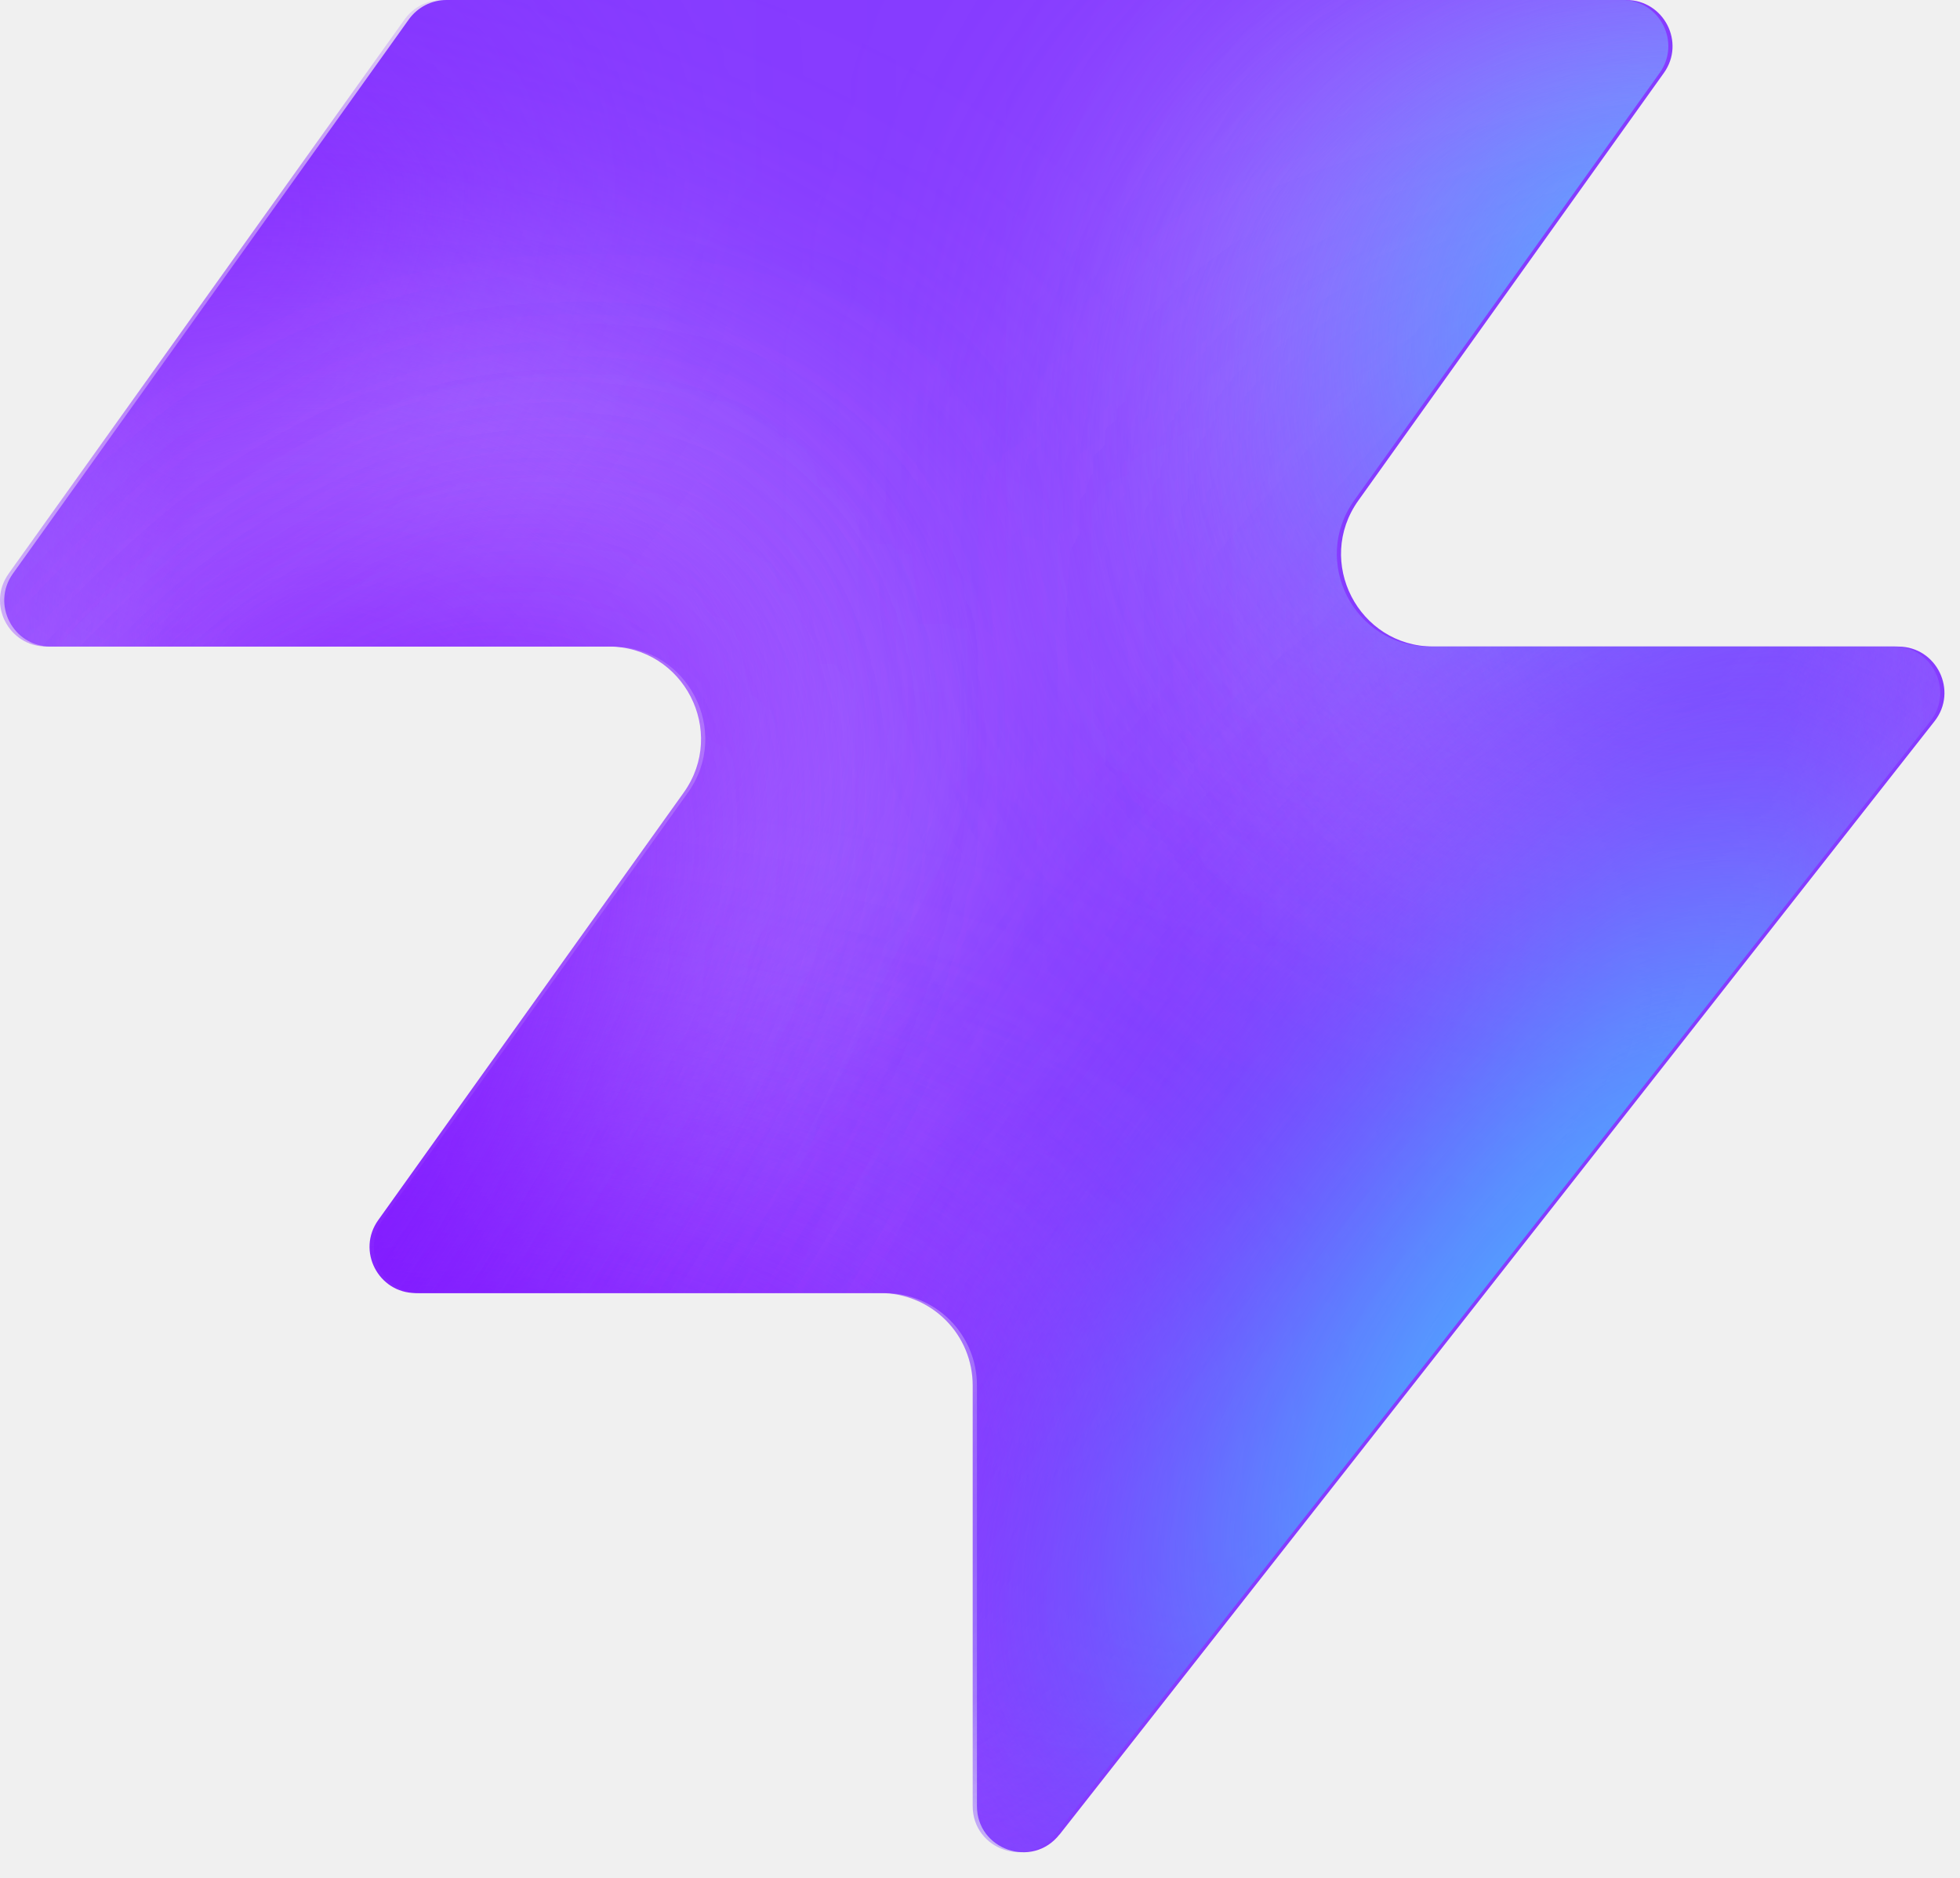
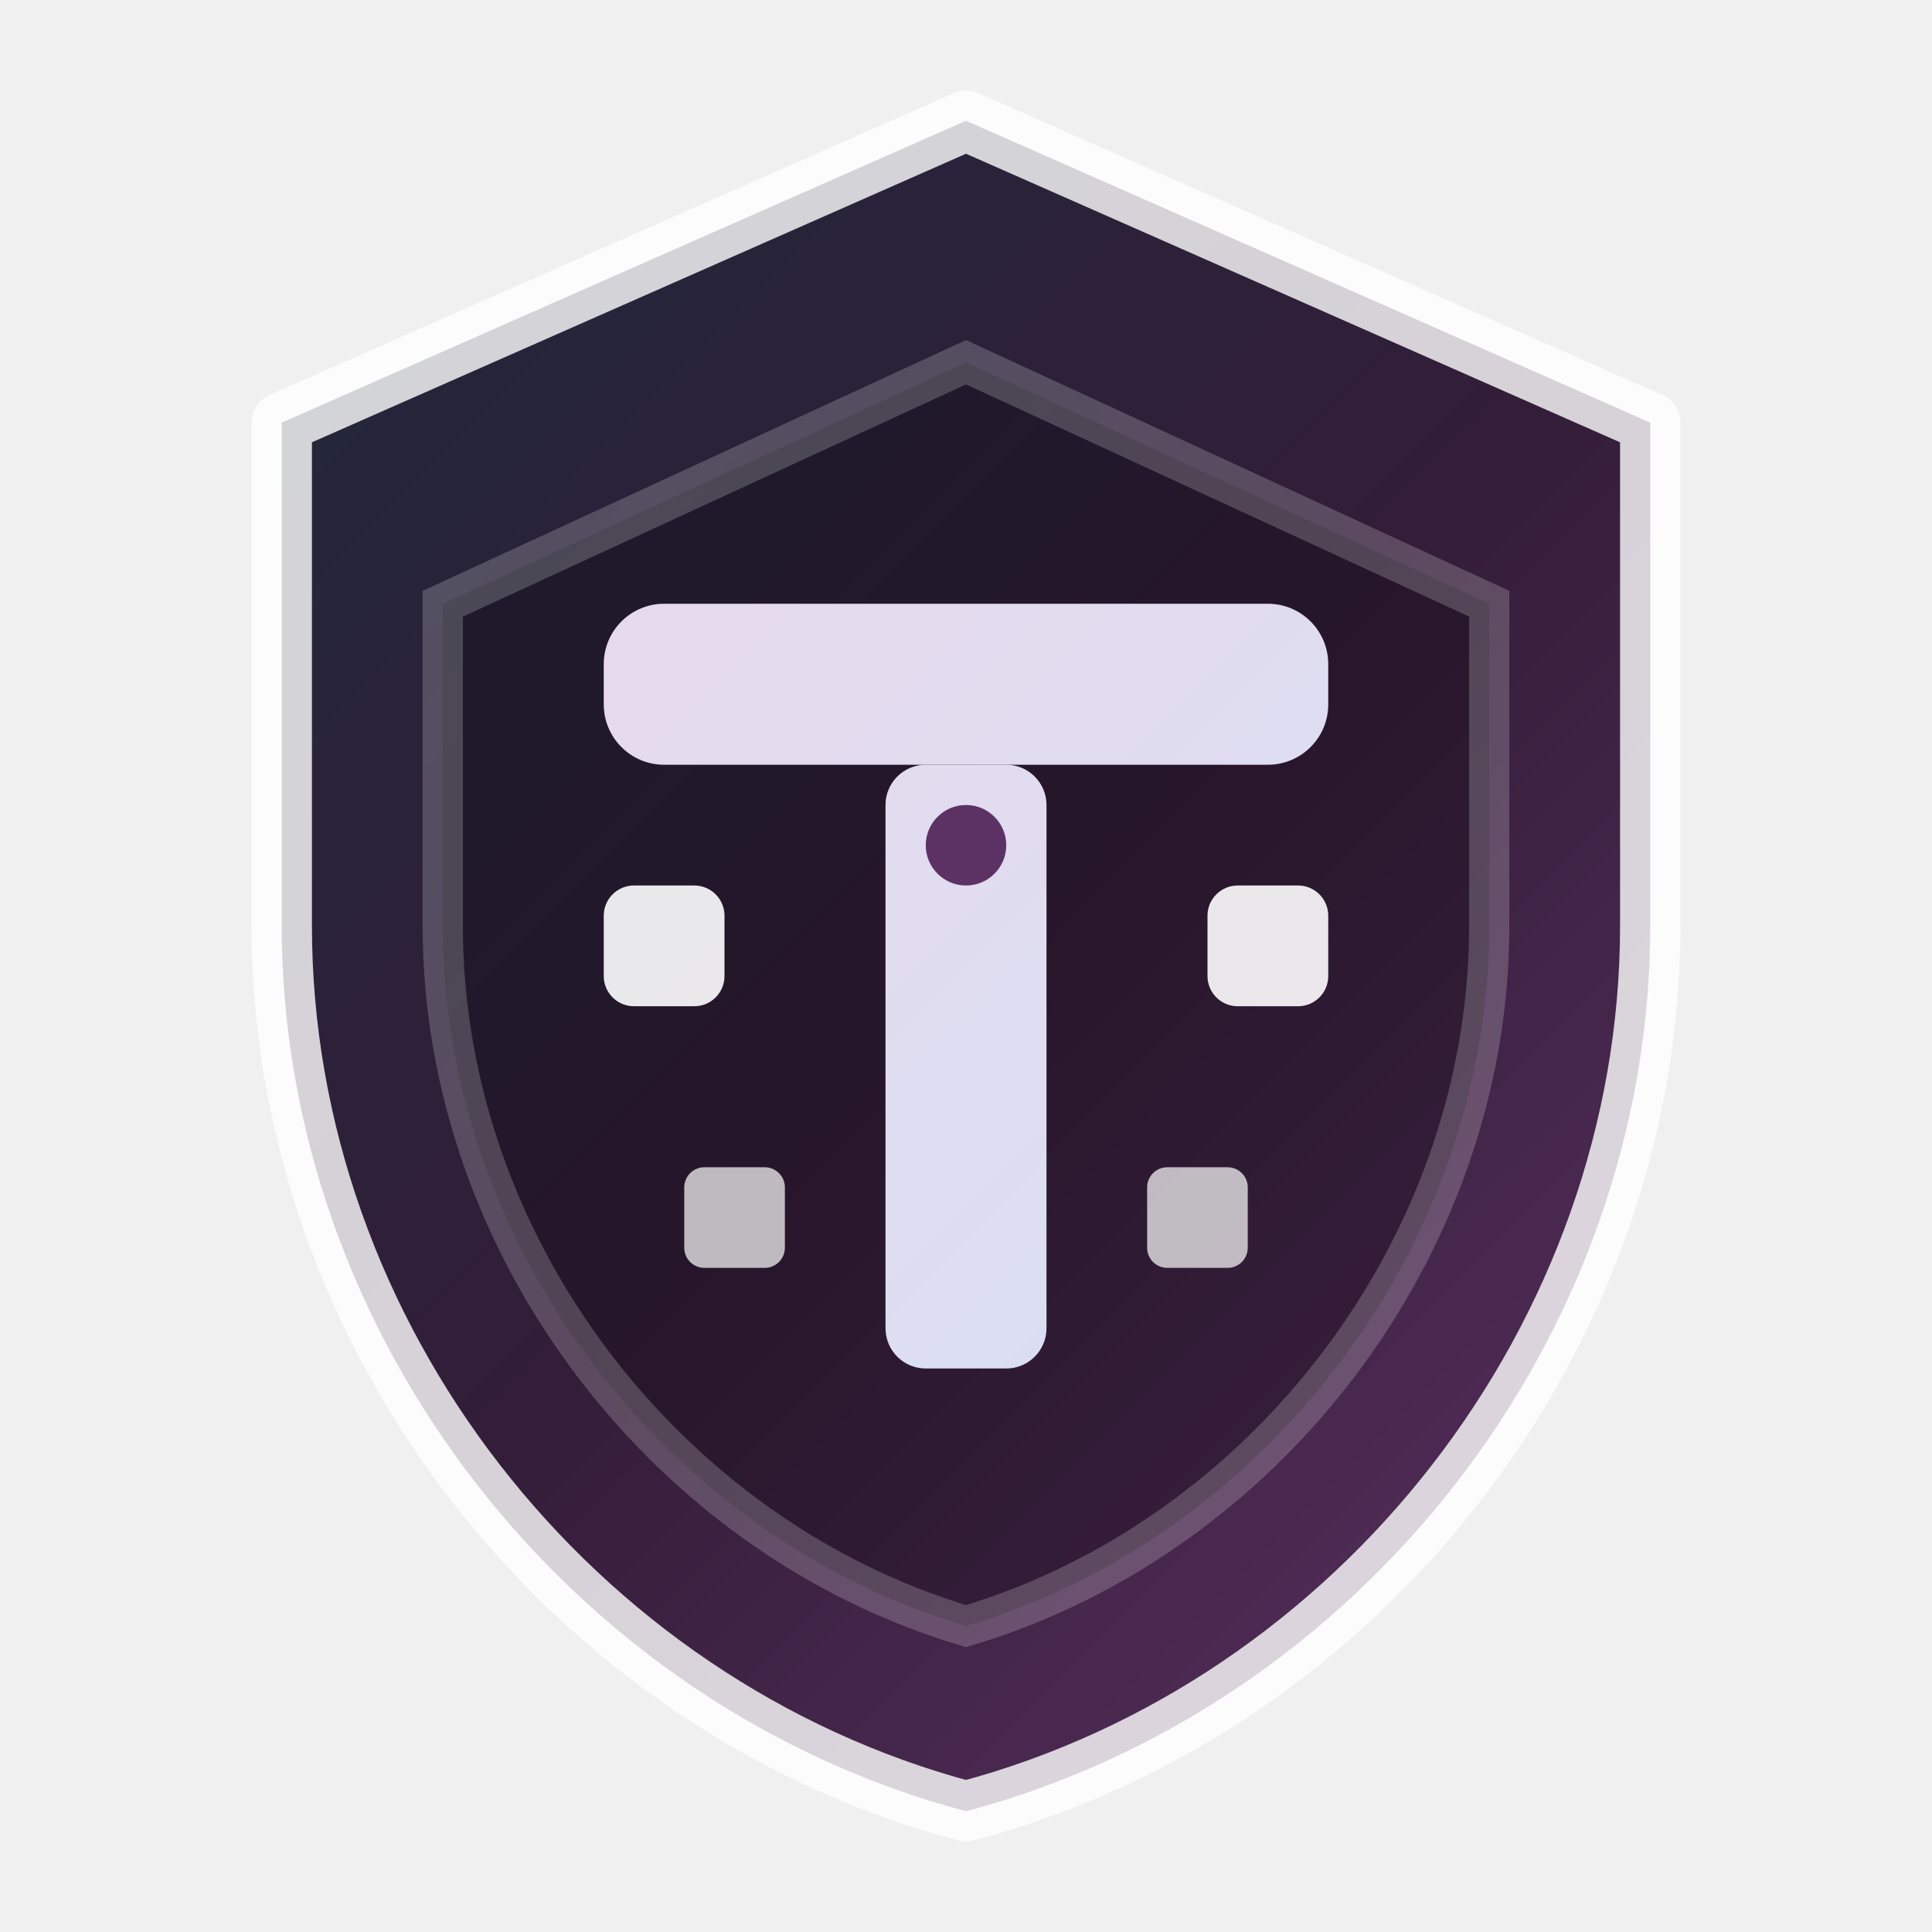
- <svg xmlns="http://www.w3.org/2000/svg" width="48" height="46" fill="none" viewBox="0 0 48 46">
-   <path fill="#863bff" d="M25.946 44.938c-.664.845-2.021.375-2.021-.698V33.937a2.26 2.26 0 0 0-2.262-2.262H10.287c-.92 0-1.456-1.04-.92-1.788l7.48-10.471c1.07-1.497 0-3.578-1.842-3.578H1.237c-.92 0-1.456-1.04-.92-1.788L10.013.474c.214-.297.556-.474.92-.474h28.894c.92 0 1.456 1.04.92 1.788l-7.48 10.471c-1.07 1.498 0 3.579 1.842 3.579h11.377c.943 0 1.473 1.088.89 1.83L25.947 44.94z" style="fill:#863bff;fill:color(display-p3 .525 .23 1);fill-opacity:1" />
-   <mask id="a" width="48" height="46" x="0" y="0" maskUnits="userSpaceOnUse" style="mask-type:alpha">
-     <path fill="#000" d="M25.842 44.938c-.664.844-2.021.375-2.021-.698V33.937a2.26 2.26 0 0 0-2.262-2.262H10.183c-.92 0-1.456-1.04-.92-1.788l7.48-10.471c1.07-1.498 0-3.579-1.842-3.579H1.133c-.92 0-1.456-1.04-.92-1.787L9.91.473c.214-.297.556-.474.92-.474h28.894c.92 0 1.456 1.04.92 1.788l-7.48 10.471c-1.07 1.498 0 3.578 1.842 3.578h11.377c.943 0 1.473 1.088.89 1.832L25.843 44.94z" style="fill:#000;fill-opacity:1" />
-   </mask>
-   <g mask="url(#a)">
-     <g filter="url(#b)">
-       <ellipse cx="5.508" cy="14.704" fill="#ede6ff" rx="5.508" ry="14.704" style="fill:#ede6ff;fill:color(display-p3 .927 .903 1);fill-opacity:1" transform="matrix(.00324 1 1 -.00324 -4.47 31.516)" />
-     </g>
-     <g filter="url(#c)">
-       <ellipse cx="10.399" cy="29.851" fill="#ede6ff" rx="10.399" ry="29.851" style="fill:#ede6ff;fill:color(display-p3 .927 .903 1);fill-opacity:1" transform="matrix(.00324 1 1 -.00324 -39.328 7.883)" />
-     </g>
-     <g filter="url(#d)">
-       <ellipse cx="5.508" cy="30.487" fill="#7e14ff" rx="5.508" ry="30.487" style="fill:#7e14ff;fill:color(display-p3 .492 .077 1);fill-opacity:1" transform="rotate(89.814 -25.913 -14.639)scale(1 -1)" />
-     </g>
-     <g filter="url(#e)">
-       <ellipse cx="5.508" cy="30.599" fill="#7e14ff" rx="5.508" ry="30.599" style="fill:#7e14ff;fill:color(display-p3 .492 .077 1);fill-opacity:1" transform="rotate(89.814 -32.644 -3.334)scale(1 -1)" />
-     </g>
-     <g filter="url(#f)">
-       <ellipse cx="5.508" cy="30.599" fill="#7e14ff" rx="5.508" ry="30.599" style="fill:#7e14ff;fill:color(display-p3 .492 .077 1);fill-opacity:1" transform="matrix(.00324 1 1 -.00324 -34.34 30.47)" />
-     </g>
-     <g filter="url(#g)">
-       <ellipse cx="14.072" cy="22.078" fill="#ede6ff" rx="14.072" ry="22.078" style="fill:#ede6ff;fill:color(display-p3 .927 .903 1);fill-opacity:1" transform="rotate(93.35 24.506 48.493)scale(-1 1)" />
-     </g>
-     <g filter="url(#h)">
-       <ellipse cx="3.47" cy="21.501" fill="#7e14ff" rx="3.47" ry="21.501" style="fill:#7e14ff;fill:color(display-p3 .492 .077 1);fill-opacity:1" transform="rotate(89.009 28.708 47.59)scale(-1 1)" />
-     </g>
-     <g filter="url(#i)">
-       <ellipse cx="3.47" cy="21.501" fill="#7e14ff" rx="3.47" ry="21.501" style="fill:#7e14ff;fill:color(display-p3 .492 .077 1);fill-opacity:1" transform="rotate(89.009 28.708 47.59)scale(-1 1)" />
-     </g>
-     <g filter="url(#j)">
-       <ellipse cx=".387" cy="8.972" fill="#7e14ff" rx="4.407" ry="29.108" style="fill:#7e14ff;fill:color(display-p3 .492 .077 1);fill-opacity:1" transform="rotate(39.51 .387 8.972)" />
-     </g>
-     <g filter="url(#k)">
-       <ellipse cx="47.523" cy="-6.092" fill="#7e14ff" rx="4.407" ry="29.108" style="fill:#7e14ff;fill:color(display-p3 .492 .077 1);fill-opacity:1" transform="rotate(37.892 47.523 -6.092)" />
-     </g>
-     <g filter="url(#l)">
-       <ellipse cx="41.412" cy="6.333" fill="#47bfff" rx="5.971" ry="9.665" style="fill:#47bfff;fill:color(display-p3 .28 .748 1);fill-opacity:1" transform="rotate(37.892 41.412 6.333)" />
-     </g>
-     <g filter="url(#m)">
-       <ellipse cx="-1.879" cy="38.332" fill="#7e14ff" rx="4.407" ry="29.108" style="fill:#7e14ff;fill:color(display-p3 .492 .077 1);fill-opacity:1" transform="rotate(37.892 -1.88 38.332)" />
-     </g>
-     <g filter="url(#n)">
-       <ellipse cx="-1.879" cy="38.332" fill="#7e14ff" rx="4.407" ry="29.108" style="fill:#7e14ff;fill:color(display-p3 .492 .077 1);fill-opacity:1" transform="rotate(37.892 -1.88 38.332)" />
-     </g>
-     <g filter="url(#o)">
-       <ellipse cx="35.651" cy="29.907" fill="#7e14ff" rx="4.407" ry="29.108" style="fill:#7e14ff;fill:color(display-p3 .492 .077 1);fill-opacity:1" transform="rotate(37.892 35.651 29.907)" />
-     </g>
-     <g filter="url(#p)">
-       <ellipse cx="38.418" cy="32.4" fill="#47bfff" rx="5.971" ry="15.297" style="fill:#47bfff;fill:color(display-p3 .28 .748 1);fill-opacity:1" transform="rotate(37.892 38.418 32.4)" />
-     </g>
-   </g>
+ <svg xmlns="http://www.w3.org/2000/svg" viewBox="0 0 48 48" fill="none">
  <defs>
-     <filter id="b" width="60.045" height="41.654" x="-19.77" y="16.149" color-interpolation-filters="sRGB" filterUnits="userSpaceOnUse">
-       <feFlood flood-opacity="0" result="BackgroundImageFix" />
-       <feBlend in="SourceGraphic" in2="BackgroundImageFix" result="shape" />
-       <feGaussianBlur result="effect1_foregroundBlur_2002_17158" stdDeviation="7.659" />
-     </filter>
-     <filter id="c" width="90.34" height="51.437" x="-54.613" y="-7.533" color-interpolation-filters="sRGB" filterUnits="userSpaceOnUse">
-       <feFlood flood-opacity="0" result="BackgroundImageFix" />
-       <feBlend in="SourceGraphic" in2="BackgroundImageFix" result="shape" />
-       <feGaussianBlur result="effect1_foregroundBlur_2002_17158" stdDeviation="7.659" />
-     </filter>
-     <filter id="d" width="79.355" height="29.4" x="-49.64" y="2.03" color-interpolation-filters="sRGB" filterUnits="userSpaceOnUse">
-       <feFlood flood-opacity="0" result="BackgroundImageFix" />
-       <feBlend in="SourceGraphic" in2="BackgroundImageFix" result="shape" />
-       <feGaussianBlur result="effect1_foregroundBlur_2002_17158" stdDeviation="4.596" />
-     </filter>
-     <filter id="e" width="79.579" height="29.4" x="-45.045" y="20.029" color-interpolation-filters="sRGB" filterUnits="userSpaceOnUse">
-       <feFlood flood-opacity="0" result="BackgroundImageFix" />
-       <feBlend in="SourceGraphic" in2="BackgroundImageFix" result="shape" />
-       <feGaussianBlur result="effect1_foregroundBlur_2002_17158" stdDeviation="4.596" />
-     </filter>
-     <filter id="f" width="79.579" height="29.4" x="-43.513" y="21.178" color-interpolation-filters="sRGB" filterUnits="userSpaceOnUse">
-       <feFlood flood-opacity="0" result="BackgroundImageFix" />
-       <feBlend in="SourceGraphic" in2="BackgroundImageFix" result="shape" />
-       <feGaussianBlur result="effect1_foregroundBlur_2002_17158" stdDeviation="4.596" />
-     </filter>
-     <filter id="g" width="74.749" height="58.852" x="15.756" y="-17.901" color-interpolation-filters="sRGB" filterUnits="userSpaceOnUse">
-       <feFlood flood-opacity="0" result="BackgroundImageFix" />
-       <feBlend in="SourceGraphic" in2="BackgroundImageFix" result="shape" />
-       <feGaussianBlur result="effect1_foregroundBlur_2002_17158" stdDeviation="7.659" />
-     </filter>
-     <filter id="h" width="61.377" height="25.362" x="23.548" y="2.284" color-interpolation-filters="sRGB" filterUnits="userSpaceOnUse">
-       <feFlood flood-opacity="0" result="BackgroundImageFix" />
-       <feBlend in="SourceGraphic" in2="BackgroundImageFix" result="shape" />
-       <feGaussianBlur result="effect1_foregroundBlur_2002_17158" stdDeviation="4.596" />
-     </filter>
-     <filter id="i" width="61.377" height="25.362" x="23.548" y="2.284" color-interpolation-filters="sRGB" filterUnits="userSpaceOnUse">
-       <feFlood flood-opacity="0" result="BackgroundImageFix" />
-       <feBlend in="SourceGraphic" in2="BackgroundImageFix" result="shape" />
-       <feGaussianBlur result="effect1_foregroundBlur_2002_17158" stdDeviation="4.596" />
-     </filter>
-     <filter id="j" width="56.045" height="63.649" x="-27.636" y="-22.853" color-interpolation-filters="sRGB" filterUnits="userSpaceOnUse">
-       <feFlood flood-opacity="0" result="BackgroundImageFix" />
-       <feBlend in="SourceGraphic" in2="BackgroundImageFix" result="shape" />
-       <feGaussianBlur result="effect1_foregroundBlur_2002_17158" stdDeviation="4.596" />
-     </filter>
-     <filter id="k" width="54.814" height="64.646" x="20.116" y="-38.415" color-interpolation-filters="sRGB" filterUnits="userSpaceOnUse">
-       <feFlood flood-opacity="0" result="BackgroundImageFix" />
-       <feBlend in="SourceGraphic" in2="BackgroundImageFix" result="shape" />
-       <feGaussianBlur result="effect1_foregroundBlur_2002_17158" stdDeviation="4.596" />
-     </filter>
-     <filter id="l" width="33.541" height="35.313" x="24.641" y="-11.323" color-interpolation-filters="sRGB" filterUnits="userSpaceOnUse">
-       <feFlood flood-opacity="0" result="BackgroundImageFix" />
-       <feBlend in="SourceGraphic" in2="BackgroundImageFix" result="shape" />
-       <feGaussianBlur result="effect1_foregroundBlur_2002_17158" stdDeviation="4.596" />
-     </filter>
-     <filter id="m" width="54.814" height="64.646" x="-29.286" y="6.009" color-interpolation-filters="sRGB" filterUnits="userSpaceOnUse">
-       <feFlood flood-opacity="0" result="BackgroundImageFix" />
-       <feBlend in="SourceGraphic" in2="BackgroundImageFix" result="shape" />
-       <feGaussianBlur result="effect1_foregroundBlur_2002_17158" stdDeviation="4.596" />
-     </filter>
-     <filter id="n" width="54.814" height="64.646" x="-29.286" y="6.009" color-interpolation-filters="sRGB" filterUnits="userSpaceOnUse">
-       <feFlood flood-opacity="0" result="BackgroundImageFix" />
-       <feBlend in="SourceGraphic" in2="BackgroundImageFix" result="shape" />
-       <feGaussianBlur result="effect1_foregroundBlur_2002_17158" stdDeviation="4.596" />
-     </filter>
-     <filter id="o" width="54.814" height="64.646" x="8.244" y="-2.416" color-interpolation-filters="sRGB" filterUnits="userSpaceOnUse">
-       <feFlood flood-opacity="0" result="BackgroundImageFix" />
-       <feBlend in="SourceGraphic" in2="BackgroundImageFix" result="shape" />
-       <feGaussianBlur result="effect1_foregroundBlur_2002_17158" stdDeviation="4.596" />
-     </filter>
-     <filter id="p" width="39.409" height="43.623" x="18.713" y="10.588" color-interpolation-filters="sRGB" filterUnits="userSpaceOnUse">
-       <feFlood flood-opacity="0" result="BackgroundImageFix" />
-       <feBlend in="SourceGraphic" in2="BackgroundImageFix" result="shape" />
-       <feGaussianBlur result="effect1_foregroundBlur_2002_17158" stdDeviation="4.596" />
-     </filter>
+     <linearGradient id="tgtFavBg" x1="4" y1="4" x2="44" y2="44" gradientUnits="userSpaceOnUse">
+       <stop stop-color="#1E293B" />
+       <stop offset="0.5" stop-color="#331D38" />
+       <stop offset="1" stop-color="#5C3264" />
+     </linearGradient>
+     <linearGradient id="tgtFavAcc" x1="12" y1="12" x2="36" y2="36" gradientUnits="userSpaceOnUse">
+       <stop stop-color="#EAD9EC" />
+       <stop offset="1" stop-color="#D6E0F5" />
+     </linearGradient>
  </defs>
+   <path d="M24 3L41 10.5V23C41 33.2 33.8 42.4 24 45C14.2 42.4 7 33.2 7 23V10.5L24 3Z" fill="url(#tgtFavBg)" stroke="#FFFFFF" stroke-opacity="0.8" stroke-width="1.5" stroke-linejoin="round" />
+   <path d="M24 9L37 15V23C37 31 31.4 38.2 24 40.4C16.6 38.2 11 31 11 23V15L24 9Z" fill="#000000" fill-opacity="0.25" stroke="#FFFFFF" stroke-opacity="0.2" stroke-width="1" />
+   <rect x="15" y="15" width="18" height="4" rx="1.5" fill="url(#tgtFavAcc)" />
+   <rect x="22" y="19" width="4" height="15" rx="1" fill="url(#tgtFavAcc)" />
+   <rect x="15" y="22" width="3" height="3" rx="0.75" fill="#FFFFFF" fill-opacity="0.9" />
+   <rect x="30" y="22" width="3" height="3" rx="0.75" fill="#FFFFFF" fill-opacity="0.9" />
+   <rect x="17" y="29" width="2.5" height="2.5" rx="0.5" fill="#FFFFFF" fill-opacity="0.7" />
+   <rect x="28.5" y="29" width="2.5" height="2.5" rx="0.5" fill="#FFFFFF" fill-opacity="0.7" />
+   <circle cx="24" cy="21" r="1" fill="#5C3264" />
</svg>
